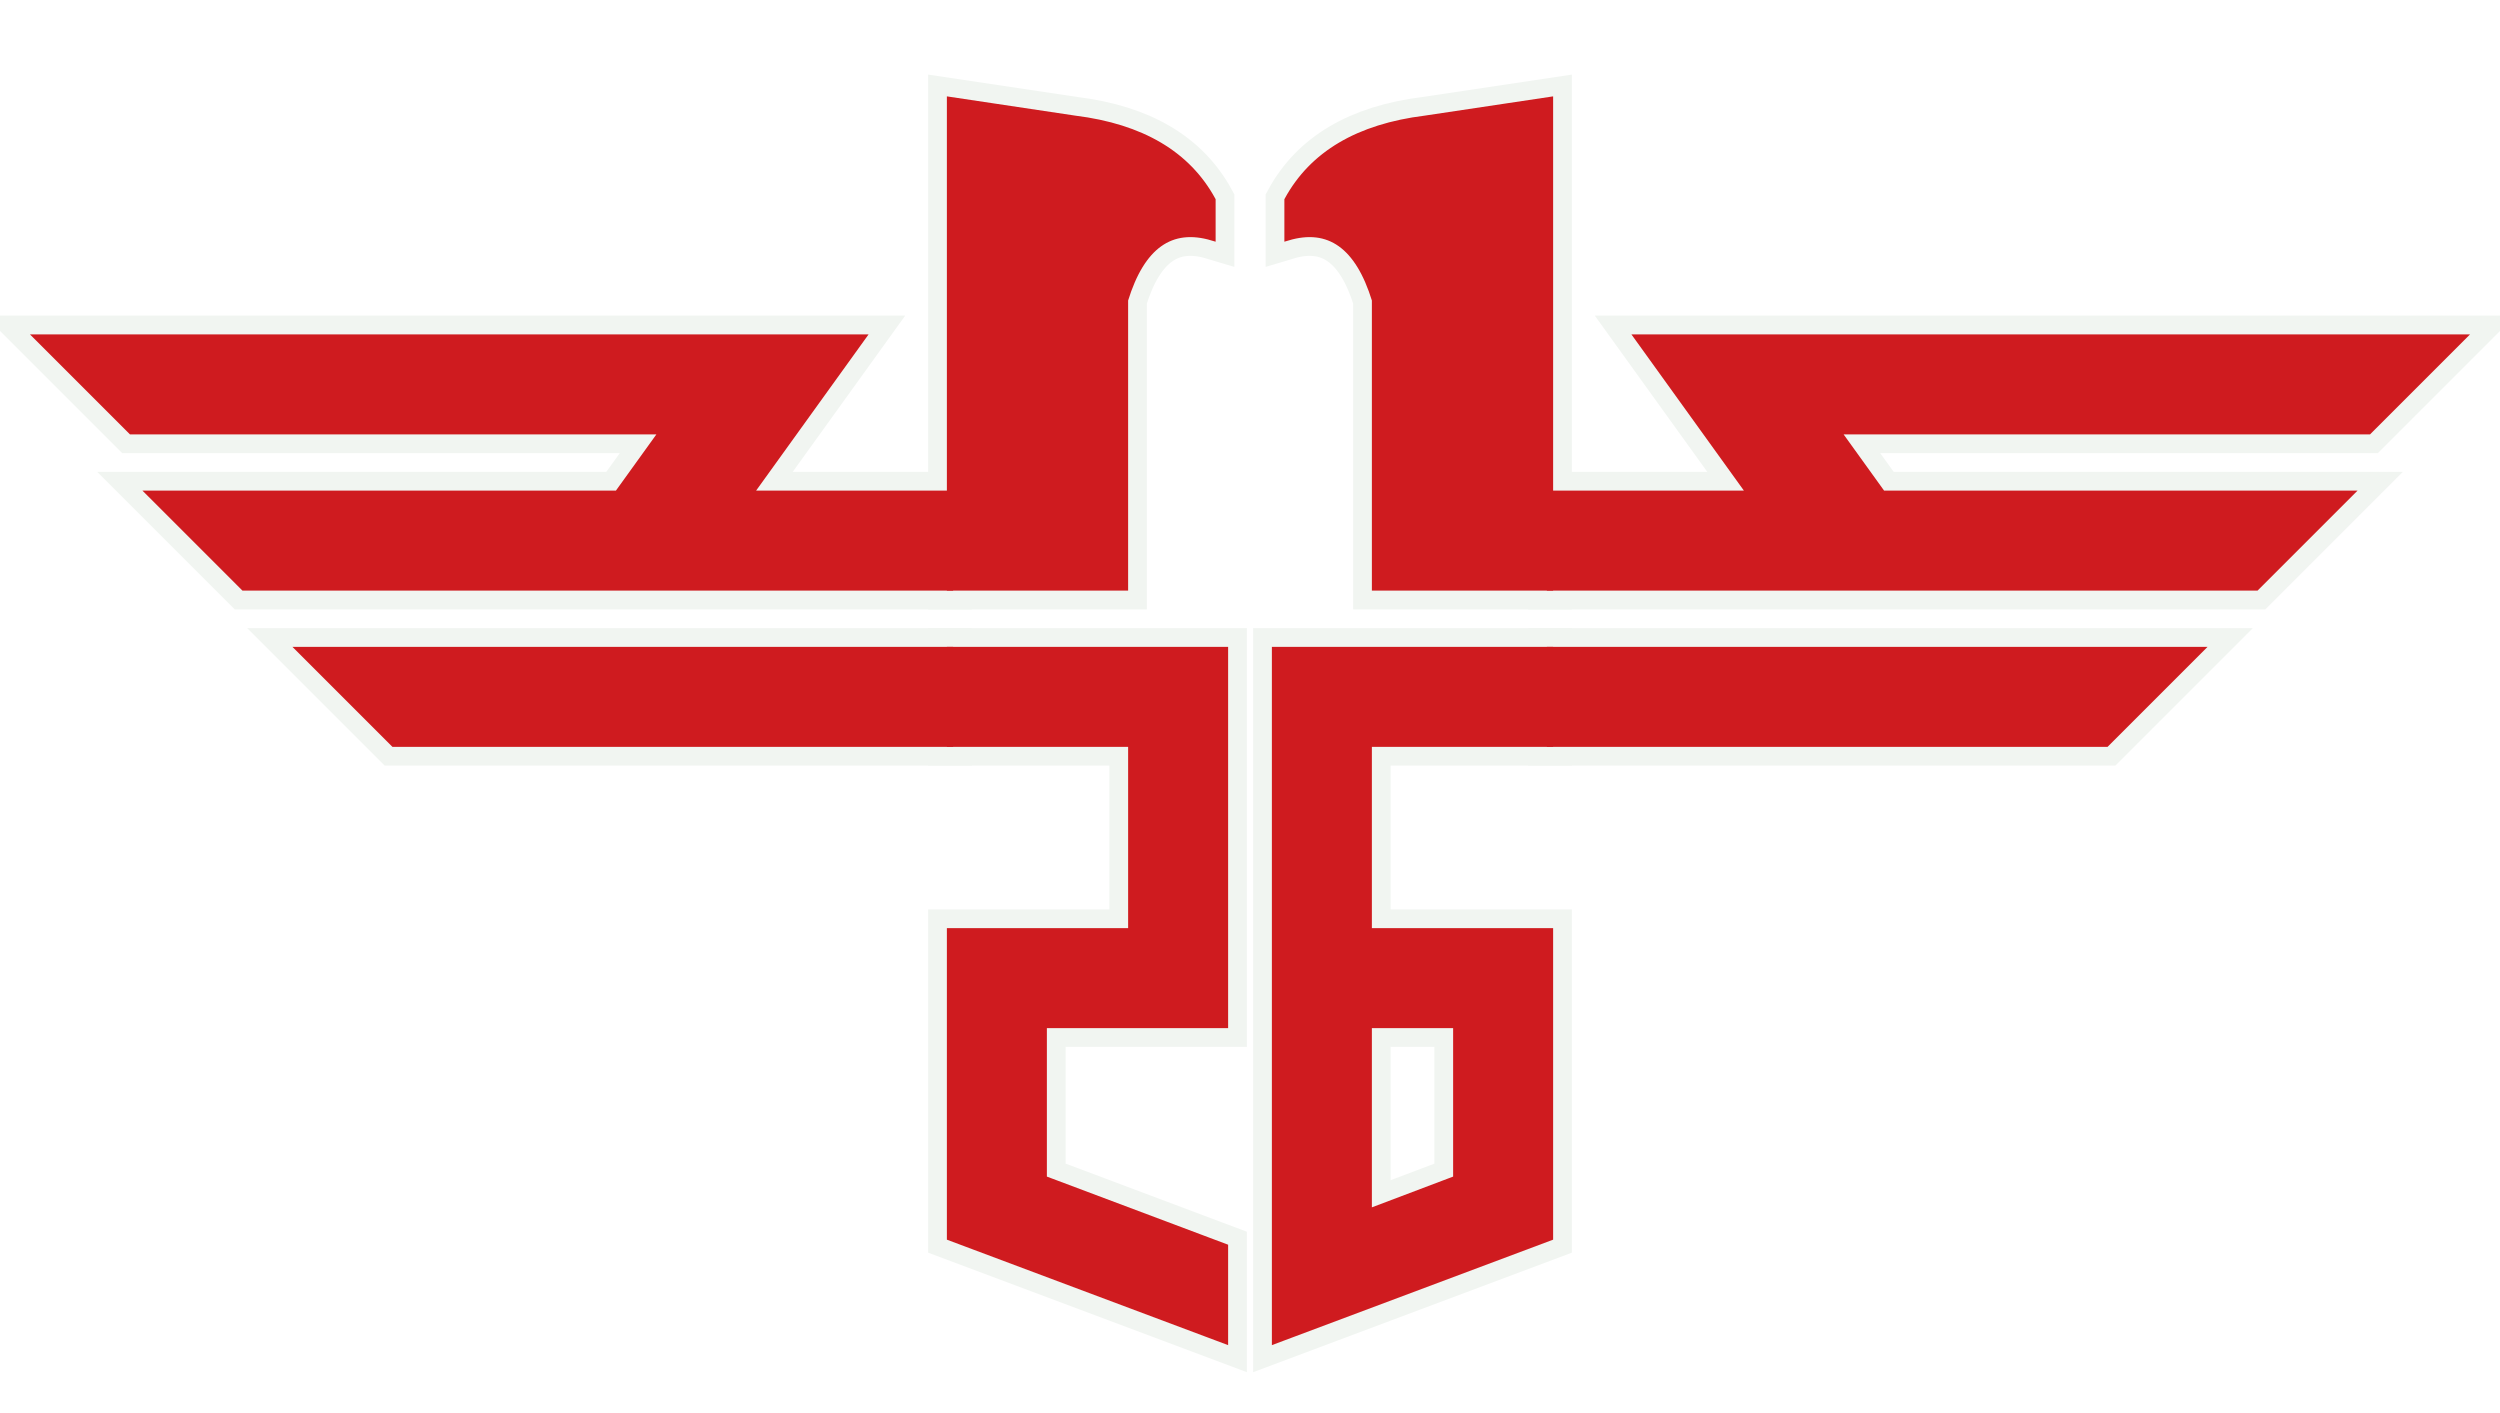
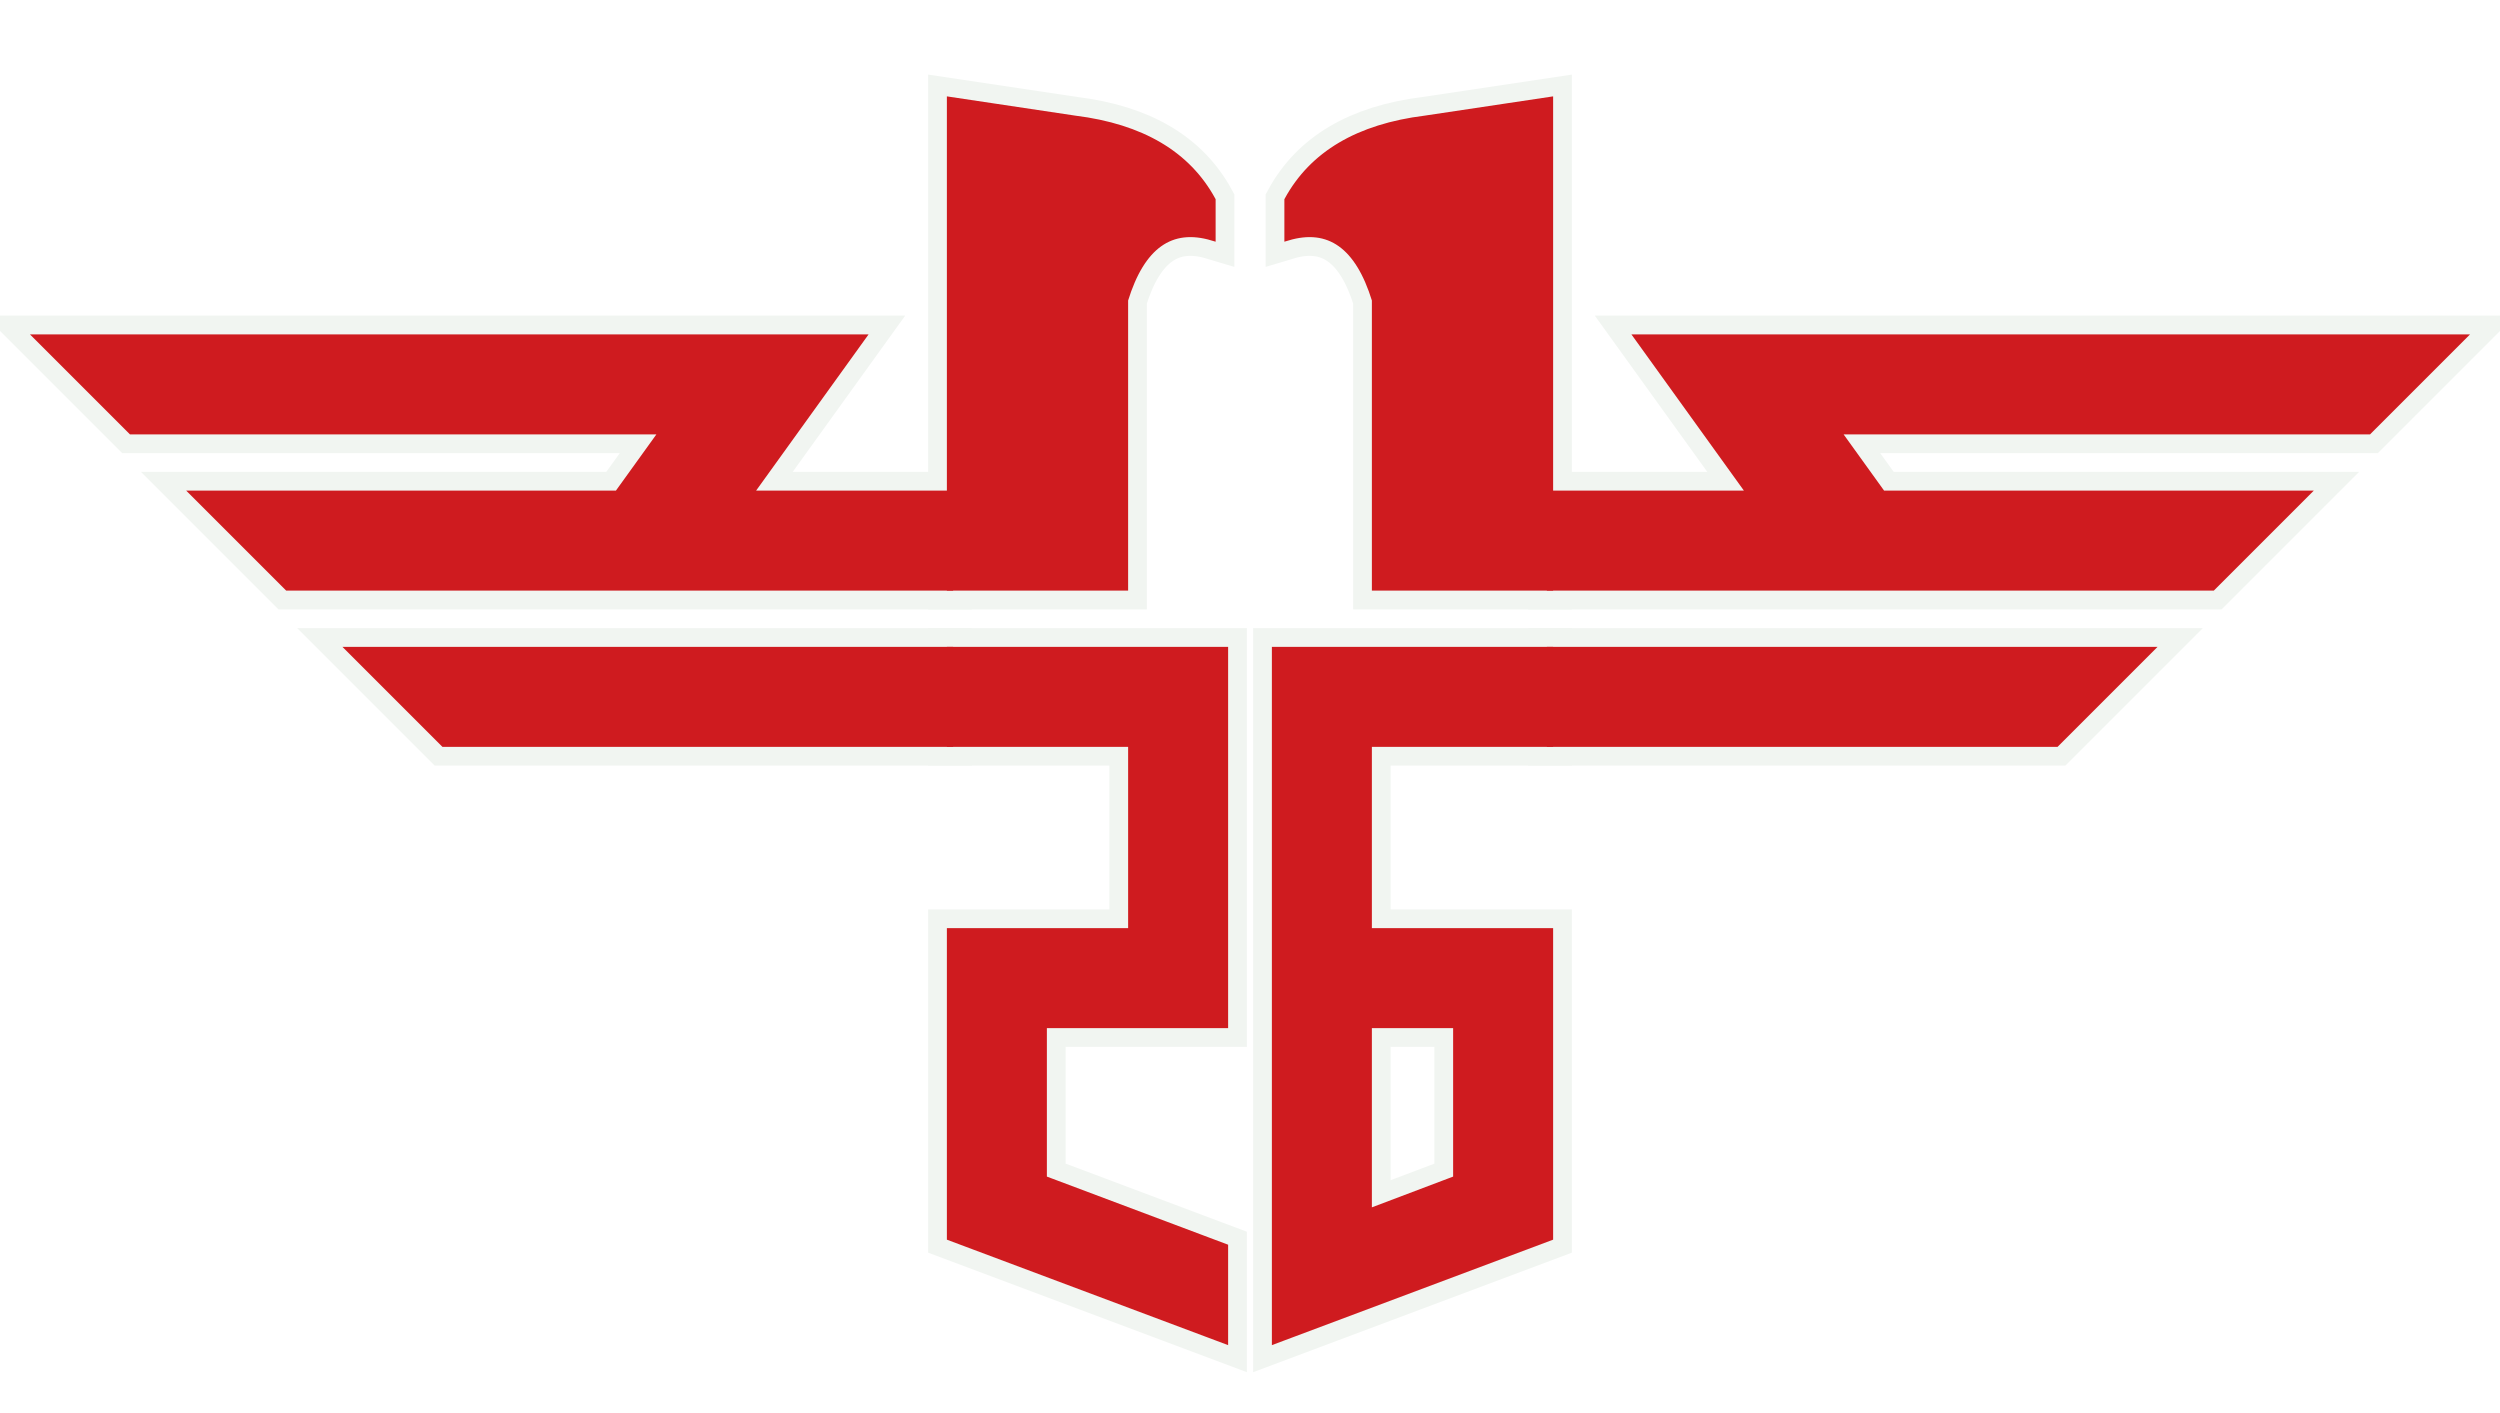
<svg xmlns="http://www.w3.org/2000/svg" viewBox="0 0 400 226" role="img" aria-label="S4NDMoD26">
  <defs>
    <g id="s4-wing">
      <path d="M248 16 L228 19 Q212 21 206 32 L206 38 Q216 35 220 48 L220 94 L248 94 Z" />
-       <path d="M262 54 L394 54 L379 69 L294 69 L301.2 79 L376 79 L361 94 L248 94 L248 79 L280 79 Z" />
-       <path d="M248 104 L352 104 L337 119 L248 119 Z" />
+       <path d="M262 54 L394 54 L379 69 L294 69 L301.2 79 L369 79 L354 94 L248 94 L248 79 L280 79 Z" />
+       <path d="M248 104 L344 104 L329 119 L248 119 Z" />
    </g>
    <g id="s4-eagle">
      <use href="#s4-wing" />
      <use href="#s4-wing" transform="translate(400 0) scale(-1 1)" />
      <path d="M152 104 L196 104 L196 164 L167 164 L167 188.6 L196 199.5 L196 214.5 L152 198 L152 149 L181 149 L181 119 L152 119 Z" />
      <path fill-rule="evenodd" d="M204 104 L248 104 L248 119 L219 119 L219 149 L248 149 L248 198 L204 214.5 Z M219 164 L233 164 L233 188.6 L219 193.9 Z" />
    </g>
  </defs>
  <use href="#s4-eagle" fill="#f1f5f1" stroke="#f1f5f1" stroke-width="7" stroke-linejoin="miter" stroke-miterlimit="3" />
  <use href="#s4-eagle" fill="#cf1b1f" stroke="#cf1b1f" stroke-width="1" stroke-linejoin="miter" stroke-miterlimit="3" />
</svg>
